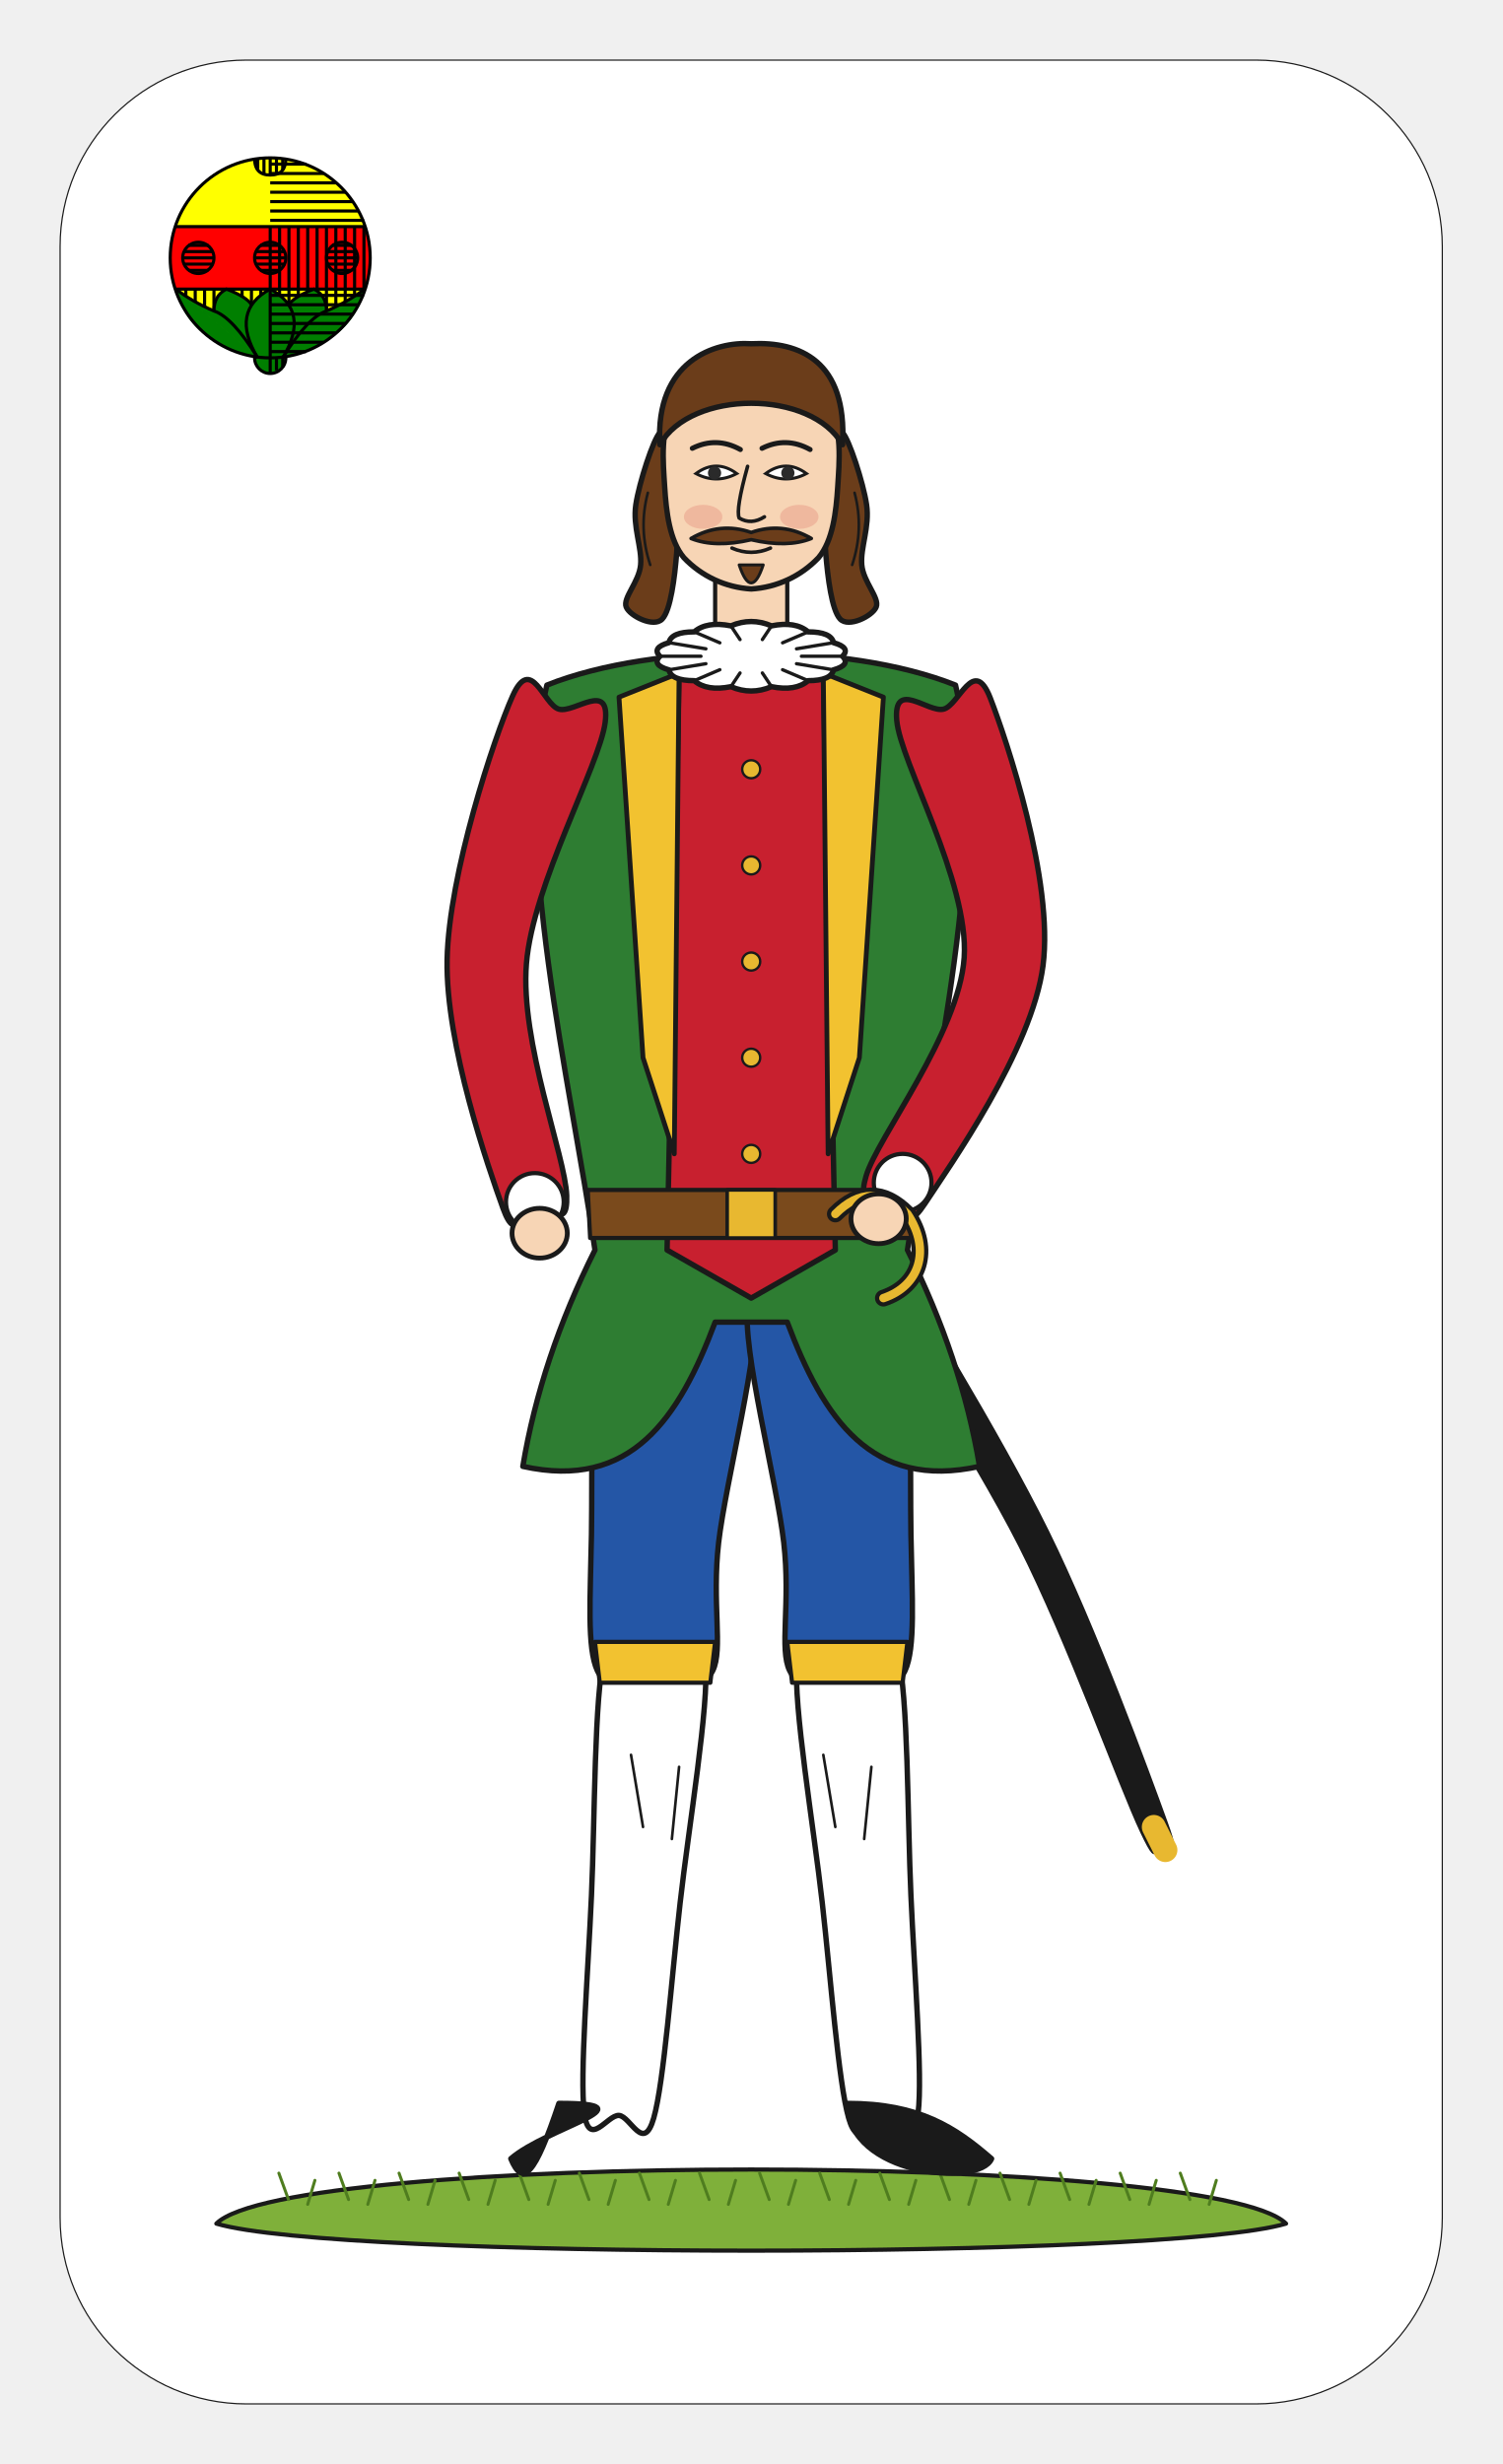
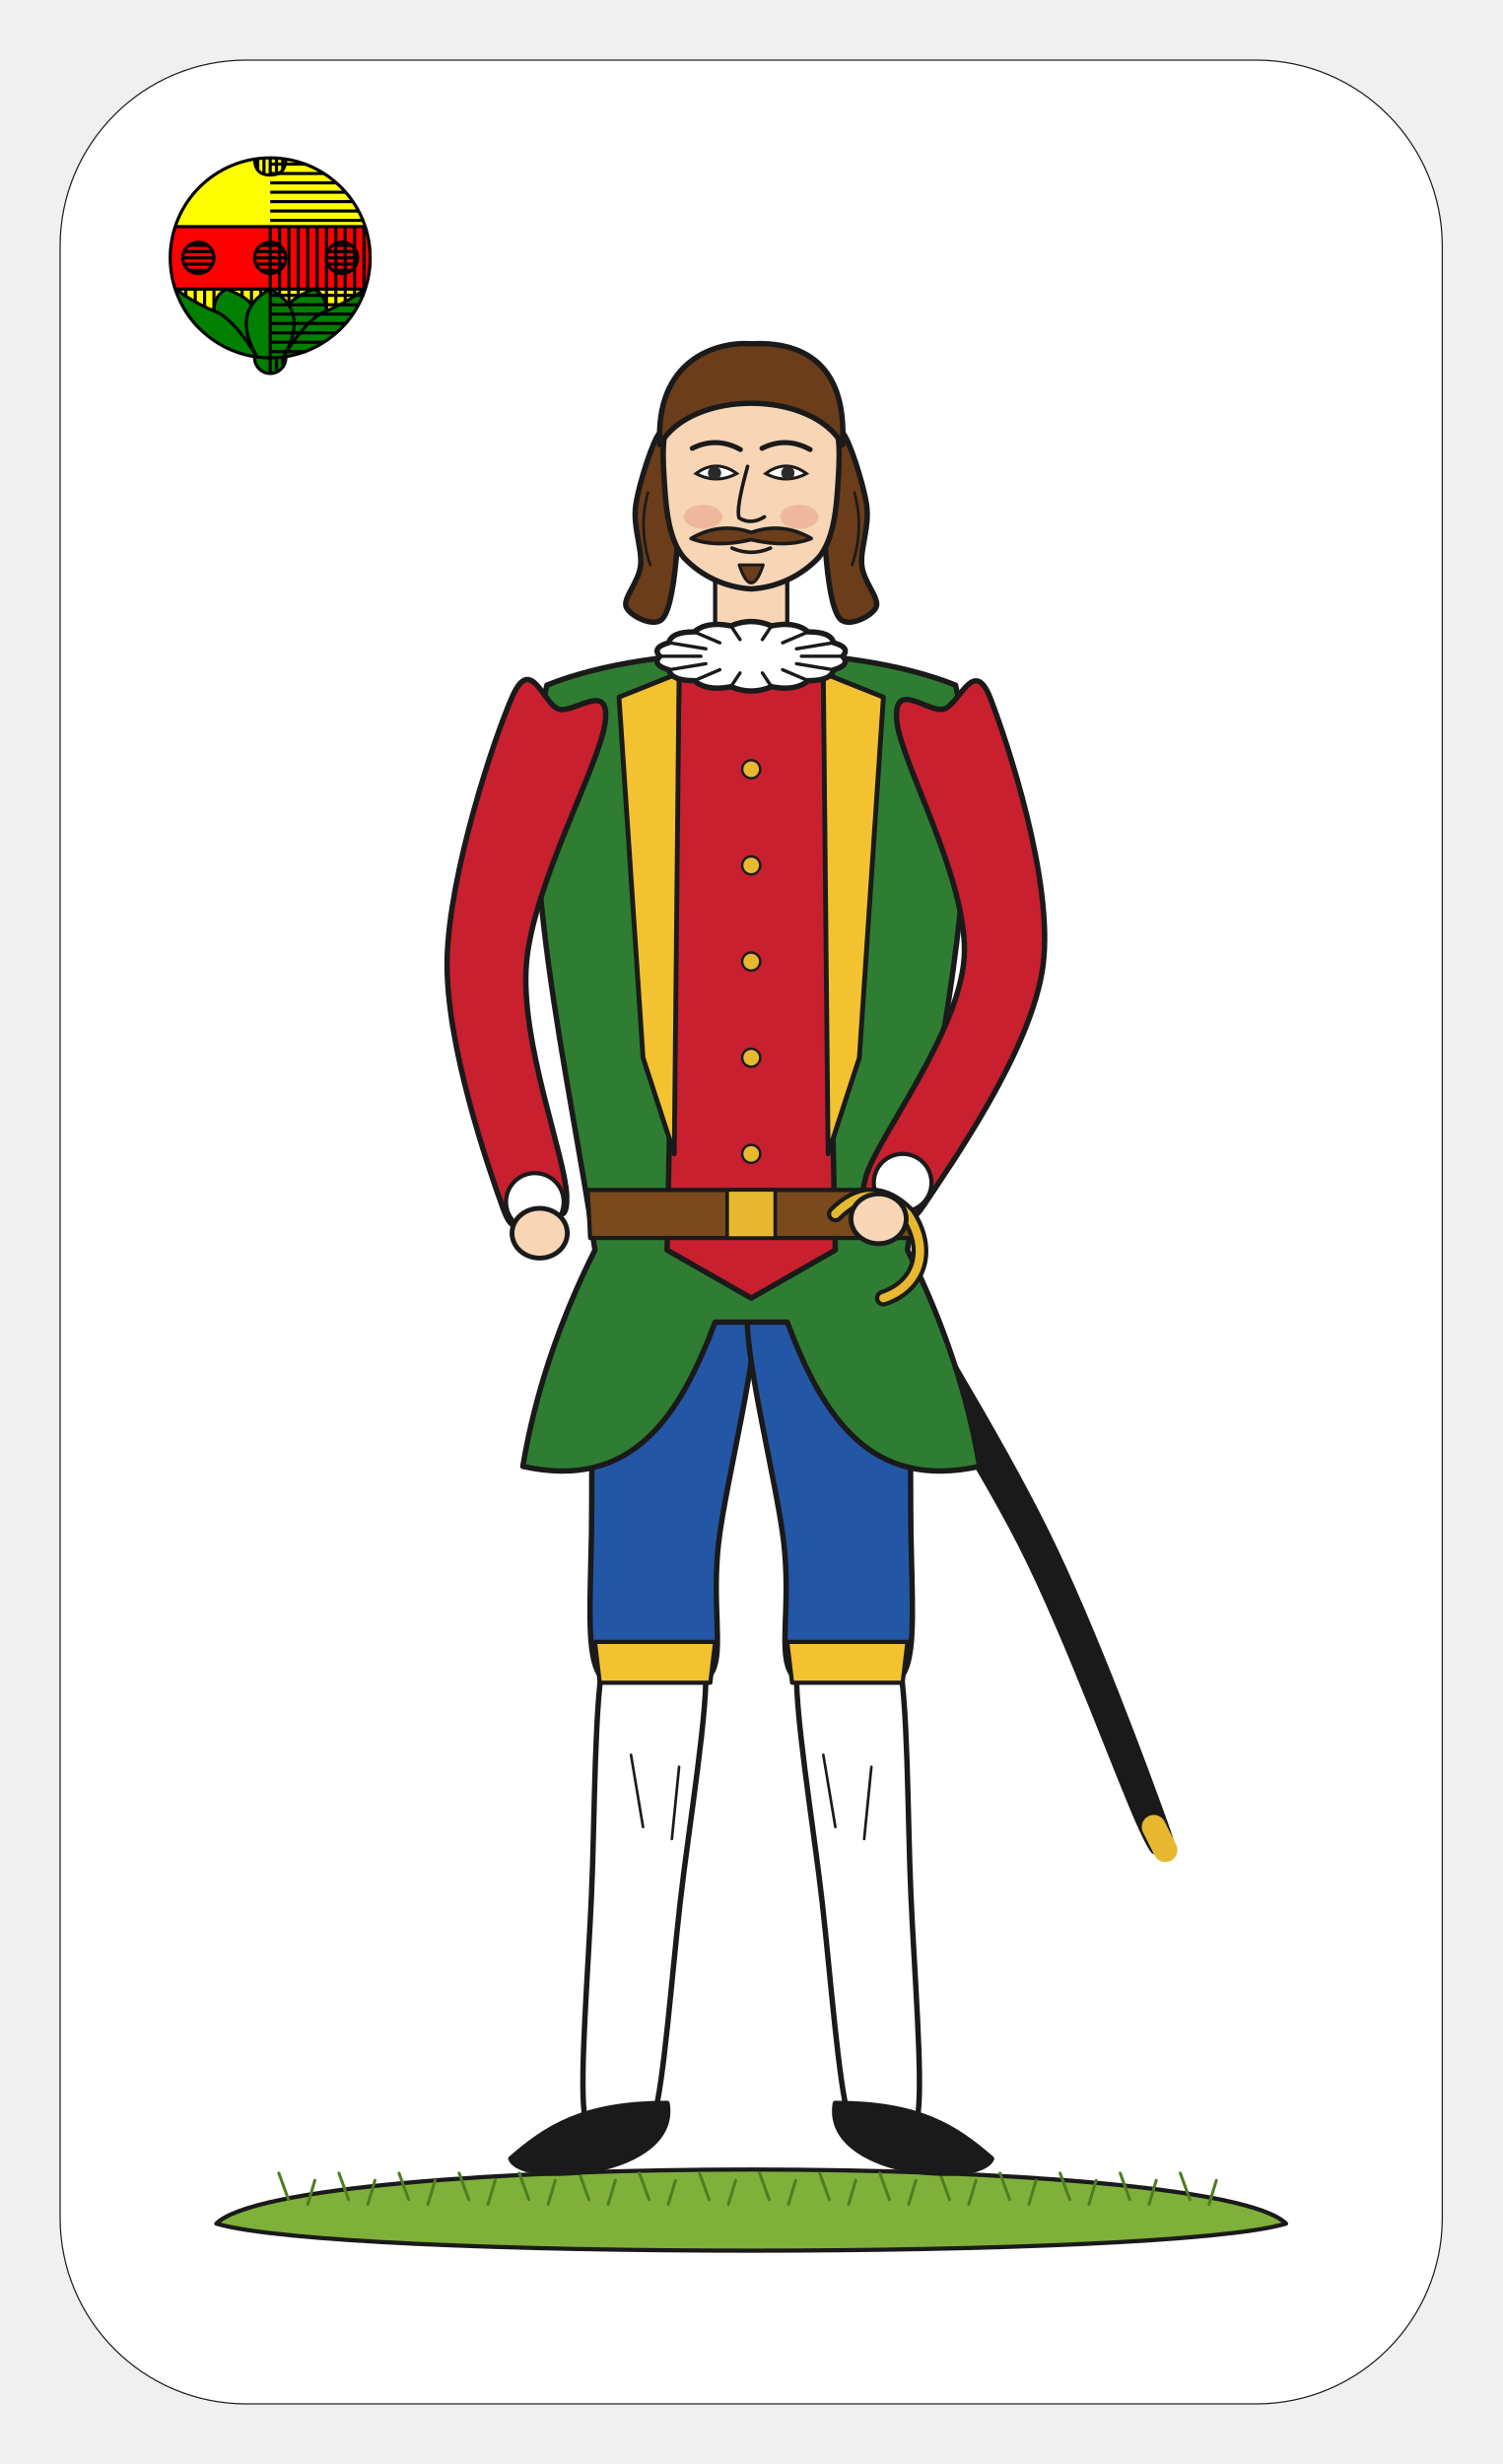
<svg xmlns="http://www.w3.org/2000/svg" viewBox="0 0 125 205">
  <defs>
    <clipPath id="a">
      <rect width="115" height="195" x="5" y="5" rx="15.5" />
    </clipPath>
    <symbol id="b" viewBox="53.1 25.5 17.3 18.6">
      <g transform="translate(53 25.37)scale(.26458)">
        <circle cx="33" cy="65" r="5" style="fill:#007f00;stroke:#000" />
        <path d="M33 65v5m2-5v4m2-4v3" style="stroke:#000" />
        <circle cx="33" cy="33" r="32" style="fill:#ff0;stroke:none" />
        <path d="M2.5 23h61q3.5 10 0 20h-61q-3.5-10 0-20" style="fill:red;stroke:none" />
        <path d="M63 23v20" style="fill:none;stroke:#000" />
        <path d="M6 43v7m3-7v11m3-11v11m3-11v11m3-11v11m3-11v11m3-11v11m3-11v11m3-11v11m3-31v31m3-31v31m3-31v31m3-31v31m3-31v31m3-31v31m3-31v31m3-31v31m3-31v31m3-31v27" style="stroke:#000" />
        <path d="M27 48q-1.5-2.5-8-5-4 2-4 7l14 15m10-17q1.5-2.5 8-5 4 2 4 7L37 65" style="fill:#007f00;stroke:#000" />
        <path d="M29 65q-9-15 4-22 13 7 4 22" style="fill:#007f00;stroke:#000" />
        <path d="M3.1 43h-.3q3.7 17 26.6 22" style="fill:#007f00;stroke:none" />
        <path d="M29 65q-8-13-14-15-7-3-12.2-7" style="fill:#007f00;stroke:#000" />
        <path d="M62.9 43h.3q-3.7 17-26.6 22" style="fill:#007f00;stroke:none" />
        <path d="M37 65q8-13 14-15 7-3 12.2-7" style="fill:#007f00;stroke:#000" />
        <path d="M33 43v22" style="stroke:#000" />
        <circle cx="33" cy="33" r="32" style="fill:none;stroke:#000" />
        <path d="M33 1v5.2m2-5V6m-4-4.8V6m6-4.8V5m-8-3.8V5" style="stroke:#000" />
        <path d="M28 1.2q0 5.3 5 5.3t5-5.3" style="fill:none;stroke:#000" />
        <path d="M2.8 23h60.4M2.8 43h60.4M33 3h11.5M33 6h17M33 9h21m-21 3h24m-24 3h26.5M33 18h28m-28 3h30" style="stroke:#000" />
        <circle cx="10" cy="33" r="5" style="fill:none;stroke:#000" />
        <path d="M5 33h10m-9.8-2h9.6m-9.6 4h9.6m-8-6h6.4m-6.4 8h6.4" style="stroke:#000" />
        <circle cx="33" cy="33" r="5" style="fill:none;stroke:#000" />
        <path d="M28 33h10m-9.8-2h9.6m-9.6 4h9.6m-8-6h6.4m-6.4 8h6.4" style="stroke:#000" />
        <circle cx="56" cy="33" r="5" style="fill:none;stroke:#000" />
        <path d="M51 33h10m-9.8-2h9.6m-9.6 4h9.6m-8-6h6.4m-6.4 8h6.4M33 63h11.5M33 60h17m-17-3h21m-21-3h24m-24-3h26.5M33 48h28m-28-3h30" style="stroke:#000" />
      </g>
    </symbol>
  </defs>
  <rect width="115" height="195" x="5" y="5" fill="#fff" stroke="#1a1a1a" stroke-width=".1" rx="15.5" />
  <g clip-path="url(#a)">
    <path fill="#7fb03a" stroke="#1a1a1a" stroke-linecap="round" stroke-linejoin="round" stroke-width=".35" d="M18 185c6-6 83-6 89 0-10 3-79 3-89 0" />
    <path fill="none" stroke="#4f7d1f" stroke-linecap="round" stroke-width=".25" d="m24 183-.8-2.2m2.4 2.6.6-2M29 183l-.8-2.2m2.4 2.6.6-2M34 183l-.8-2.2m2.4 2.6.6-2M39 183l-.8-2.2m2.4 2.6.6-2M44 183l-.8-2.2m2.4 2.6.6-2M49 183l-.8-2.2m2.4 2.6.6-2M54 183l-.8-2.2m2.4 2.6.6-2M59 183l-.8-2.2m2.4 2.6.6-2M64 183l-.8-2.2m2.4 2.6.6-2M69 183l-.8-2.2m2.4 2.6.6-2M74 183l-.8-2.2m2.4 2.6.6-2M79 183l-.8-2.2m2.4 2.6.6-2M84 183l-.8-2.2m2.4 2.6.6-2M89 183l-.8-2.2m2.4 2.6.6-2M94 183l-.8-2.2m2.4 2.6.6-2M99 183l-.8-2.2m2.4 2.6.6-2" />
    <path fill="#1a1a1a" stroke="#1a1a1a" stroke-linecap="round" stroke-linejoin="round" stroke-width=".45" d="M72 104c-.37.22-3.28-3.43-1.12.66s10.01 15.92 14.05 23.88c4.03 7.95 8.3 19.93 10.15 23.84s.61-.25.92-.38 2.41 3.7.92-.38c-1.48-4.09-5.88-16.11-9.85-24.16-3.96-8.04-11.43-20.2-13.95-24.12-2.51-3.91-.75.44-1.12.66" />
    <path stroke="#e8b830" stroke-linecap="round" stroke-width="2" d="m96 152 .96 1.92" />
    <path fill="#fff" stroke="#1a1a1a" stroke-linecap="round" stroke-linejoin="round" stroke-width=".45" d="M54.5 138c-1.4-.11-3.31-3.62-4.19-.33-.88 3.28-.81 13.69-1.1 20.04-.28 6.35-.98 15.02-.6 18.07.38 3.04 1.93.15 2.89.22s2.04 3.18 2.89.22 1.48-11.61 2.2-17.93c.71-6.31 2.44-16.57 2.1-19.96-.35-3.38-2.79-.22-4.19-.33" />
    <path fill="none" stroke="#1a1a1a" stroke-linecap="round" stroke-width=".22" d="m52.5 146 1 6m3-5-.6 6" />
-     <path fill="#1a1a1a" stroke="#1a1a1a" stroke-linecap="round" stroke-linejoin="round" stroke-width=".45" d="M46.5 175c-2 6-3 7-4 4.6 3-2.6 12-4.6 4-4.6" />
+     <path fill="#1a1a1a" stroke="#1a1a1a" stroke-linecap="round" stroke-linejoin="round" stroke-width=".45" d="M55.5 175c1 6-12 7-13 4.6 3-2.6 6-4.6 13-4.6" />
    <path fill="#2456a6" stroke="#1a1a1a" stroke-linecap="round" stroke-linejoin="round" stroke-width=".45" d="M56.5 108c-2.09-.21-5.05-3.9-6.27-.63s-.93 15.02-1.02 20.29-.39 9.45.49 11.34 3.2 0 4.8 0 3.92 1.78 4.8 0-.09-5.6.49-10.66 3.53-16.32 2.98-19.71-4.18-.42-6.27-.63" />
    <path fill="#f2c230" stroke="#1a1a1a" stroke-linecap="round" stroke-linejoin="round" stroke-width=".35" d="M49.5 136.6h10l-.4 3.4h-9.2Z" />
    <path fill="#fff" stroke="#1a1a1a" stroke-linecap="round" stroke-linejoin="round" stroke-width=".45" d="M70.5 138c-1.4.11-3.84-3.05-4.19.33-.34 3.39 1.39 13.65 2.1 19.96s1.35 14.98 2.2 17.93c.85 2.96 1.93-.15 2.89-.22s2.51 2.82 2.89-.22-.32-11.72-.6-18.07c-.29-6.35-.22-16.76-1.1-20.04-.88-3.29-2.79.22-4.19.33" />
    <path fill="none" stroke="#1a1a1a" stroke-linecap="round" stroke-width=".22" d="m68.5 146 1 6m3-5-.6 6" />
-     <path fill="#1a1a1a" stroke="#1a1a1a" stroke-linecap="round" stroke-linejoin="round" stroke-width=".45" d="M70.5 175c0 6 11 7 12 4.6-3-2.6-6-4.6-12-4.6" />
+     <path fill="#1a1a1a" stroke="#1a1a1a" stroke-linecap="round" stroke-linejoin="round" stroke-width=".45" d="M69.5 175c-1 6 12 7 13 4.6-3-2.6-6-4.6-13-4.6" />
    <path fill="#2456a6" stroke="#1a1a1a" stroke-linecap="round" stroke-linejoin="round" stroke-width=".45" d="M68.5 108c-2.09.21-5.72-2.76-6.27.63s2.4 14.65 2.98 19.71-.39 8.88.49 10.66 3.2 0 4.8 0 3.92 1.89 4.8 0 .58-6.07.49-11.34.19-17.01-1.02-20.29c-1.22-3.27-4.18.42-6.27.63" />
    <path fill="#f2c230" stroke="#1a1a1a" stroke-linecap="round" stroke-linejoin="round" stroke-width=".35" d="M65.5 136.6h10l-.4 3.4h-9.2Z" />
    <path fill="#2e7d32" stroke="#1a1a1a" stroke-linecap="round" stroke-linejoin="round" stroke-width=".45" d="M45.5 57c-3 13 2 33 4 47q-4.5 9-6 18c9 2 13-4 16-12h6c3 8 7 14 16 12q-1.5-9-6-18c2-14 7-34 4-47-9-3.6-25-3.6-34 0" />
    <path fill="#c8202f" stroke="#1a1a1a" stroke-linecap="round" stroke-linejoin="round" stroke-width=".45" d="M56.5 56h12l1 48-7 4-7-4Z" />
    <circle cx="62.5" cy="64" r=".75" fill="#e8b830" stroke="#1a1a1a" stroke-width=".2" />
    <circle cx="62.5" cy="72" r=".75" fill="#e8b830" stroke="#1a1a1a" stroke-width=".2" />
    <circle cx="62.5" cy="80" r=".75" fill="#e8b830" stroke="#1a1a1a" stroke-width=".2" />
    <circle cx="62.5" cy="88" r=".75" fill="#e8b830" stroke="#1a1a1a" stroke-width=".2" />
    <circle cx="62.5" cy="96" r=".75" fill="#e8b830" stroke="#1a1a1a" stroke-width=".2" />
    <path fill="#f2c230" stroke="#1a1a1a" stroke-linecap="round" stroke-linejoin="round" stroke-width=".4" d="m56.5 56-5 2 2 30 2.6 8Zm12 0 5 2-2 30-2.6 8Z" />
    <path fill="#7a4a1c" stroke="#1a1a1a" stroke-linecap="round" stroke-linejoin="round" stroke-width=".35" d="M48.9 99h27.2l-.2 4H49.1Z" />
    <path fill="#e8b830" stroke="#1a1a1a" stroke-linecap="round" stroke-linejoin="round" stroke-width=".3" d="M60.5 99h4v4h-4Z" />
    <path fill="#c8202f" stroke="#1a1a1a" stroke-linecap="round" stroke-linejoin="round" stroke-width=".45" d="M46.5 59c-1.28-.37-2.3-4.57-3.85-1.1s-5.31 14.83-5.45 21.94c-.13 7.1 3.44 17.33 4.65 20.69s1.77-.35 2.65-.53 2.76 2.78 2.65-.53c-.12-3.31-3.89-12.75-3.35-19.31.53-6.56 6.1-16.53 6.55-20.06s-2.57-.73-3.85-1.1" />
    <circle cx="44.5" cy="100" r="2.4" fill="#fff" stroke="#1a1a1a" stroke-width=".35" />
    <ellipse cx="44.9" cy="102.6" fill="#f7d5b5" stroke="#1a1a1a" stroke-width=".4" rx="2.3" ry="2.07" />
    <path fill="#c8202f" stroke="#1a1a1a" stroke-linecap="round" stroke-linejoin="round" stroke-width=".45" d="M78.5 59c-1.3.31-4.18-2.52-3.89.93.28 3.44 6.03 13.42 5.61 19.74-.43 6.32-7.21 14.95-8.16 18.17s1.63.77 2.44 1.16.39 4.27 2.44 1.16c2.05-3.12 8.94-12.82 9.84-19.83.91-7.02-3.01-18.7-4.39-22.26-1.38-3.55-2.59.62-3.89.93" />
    <circle cx="75.1" cy="98.4" r="2.4" fill="#fff" stroke="#1a1a1a" stroke-width=".35" />
    <path fill="#f7d5b5" stroke="#1a1a1a" stroke-linecap="round" stroke-linejoin="round" stroke-width=".35" d="M59.5 48h6v8h-6Z" />
    <path fill="#fff" stroke="#1a1a1a" stroke-linecap="round" stroke-linejoin="round" stroke-width=".45" d="M70.1 54.6q.7.72-.75 1.13-.2.9-2.11.9-1.05.9-3.05.5-1.69.72-3.38 0-2 .4-3.05-.5-1.91 0-2.11-.9-1.45-.41-.75-1.13-.7-.72.75-1.13.2-.9 2.11-.9 1.05-.9 3.05-.5 1.69-.72 3.38 0 2-.4 3.05.5 1.91 0 2.11.9 1.45.41.75 1.13" />
    <path fill="none" stroke="#1a1a1a" stroke-linecap="round" stroke-width=".28" d="M66.68 54.6h3.42m-3.83.62 3.08.51m-4.24-.01 2.13.91m-3.81-.64.76 1.14m-2.62-1.14-.76 1.14m-.92-1.41-2.13.91m.97-1.41-3.08.51m2.67-1.13H54.9m3.83-.62-3.08-.51m4.24.01-2.13-.91m3.81.64-.76-1.14m2.62 1.14.76-1.14m.92 1.41 2.13-.91m-.97 1.41 3.08-.51" />
    <path fill="#6b3d1a" stroke="#1a1a1a" stroke-linecap="round" stroke-linejoin="round" stroke-width=".45" d="M54.9 36c-.53.5-1.73 4.17-2 6s.53 3.58.4 5-1.5 2.75-1.2 3.5 2.3 1.75 3 1 1.03-3.42 1.2-5.5.03-5.33-.2-7-.67-3.5-1.2-3m15.2 0c.53.5 1.73 4.17 2 6s-.53 3.58-.4 5 1.5 2.75 1.2 3.5-2.3 1.75-3 1-1.03-3.42-1.2-5.5-.03-5.33.2-7 .67-3.5 1.2-3" />
    <path fill="none" stroke="#1a1a1a" stroke-linecap="round" stroke-width=".22" d="M53.9 41q-.8 3 .2 6m17-6q.8 3-.2 6" />
    <path fill="#f7d5b5" stroke="#1a1a1a" stroke-linecap="round" stroke-linejoin="round" stroke-width=".45" d="M62.5 31.2c2.13 0 5.2 1.25 6.4 2.8s.93 4.43.8 6.5-.4 4.48-1.6 5.9a8.4 8.4 0 0 1-5.6 2.6 8.4 8.4 0 0 1-5.6-2.6c-1.2-1.42-1.47-3.83-1.6-5.9s-.4-4.95.8-6.5 4.27-2.8 6.4-2.8" />
    <ellipse cx="58.5" cy="43" fill="#eaa08a" opacity=".55" rx="1.6" ry="1" />
    <ellipse cx="66.5" cy="43" fill="#eaa08a" opacity=".55" rx="1.6" ry="1" />
    <path fill="#fff" stroke="#1a1a1a" stroke-width=".25" d="M57.9 39.4q1.7-1.25 3.4 0-1.7.9-3.4 0Z" />
    <circle cx="59.45" cy="39.35" r=".55" fill="#2a2a2a" />
    <path fill="none" stroke="#1a1a1a" stroke-linecap="round" stroke-width=".42" d="M57.6 37.3q2-1 4 .1" />
    <path fill="#fff" stroke="#1a1a1a" stroke-width=".25" d="M63.7 39.4q1.7-1.25 3.4 0-1.7.9-3.4 0Z" />
    <circle cx="65.55" cy="39.35" r=".55" fill="#2a2a2a" />
    <path fill="none" stroke="#1a1a1a" stroke-linecap="round" stroke-width=".42" d="M63.4 37.3q2-1 4 .1" />
    <path fill="none" stroke="#1a1a1a" stroke-linecap="round" stroke-width=".3" d="M62.2 38.8q-1 3.6-.7 4.3 1 .6 2.1-.1m-2.7 2.6q1.6.7 3.2 0" />
    <path fill="#6b3d1a" stroke="#1a1a1a" stroke-linecap="round" stroke-linejoin="round" stroke-width=".3" d="M62.5 44.3q-2.6-.9-5 .5 2 .8 5 .1 3 .7 5-.1-2.4-1.4-5-.5" />
    <path fill="#6b3d1a" stroke="#1a1a1a" stroke-linecap="round" stroke-linejoin="round" stroke-width=".25" d="M61.5 47q1 3 2 0Z" />
    <path fill="#6b3d1a" stroke="#1a1a1a" stroke-linecap="round" stroke-linejoin="round" stroke-width=".45" d="M54.9 37c-.4-7 4.6-8.6 7.6-8.4 4-.2 8 1.4 7.6 8.4-2.6-4.6-12.6-4.6-15.2 0" />
    <path fill="none" stroke="#1a1a1a" stroke-linecap="round" stroke-width="1.4" d="M69.5 101q3-3 6 0c2 3 1 6-2 7" />
    <path fill="none" stroke="#e8b830" stroke-linecap="round" stroke-width=".7" d="M69.5 101q3-3 6 0c2 3 1 6-2 7" />
    <ellipse cx="73.1" cy="101.4" fill="#f7d5b5" stroke="#1a1a1a" stroke-width=".4" rx="2.3" ry="2.07" />
    <use width="17" height="18.28" x="14" y="13" href="#b" />
  </g>
</svg>
